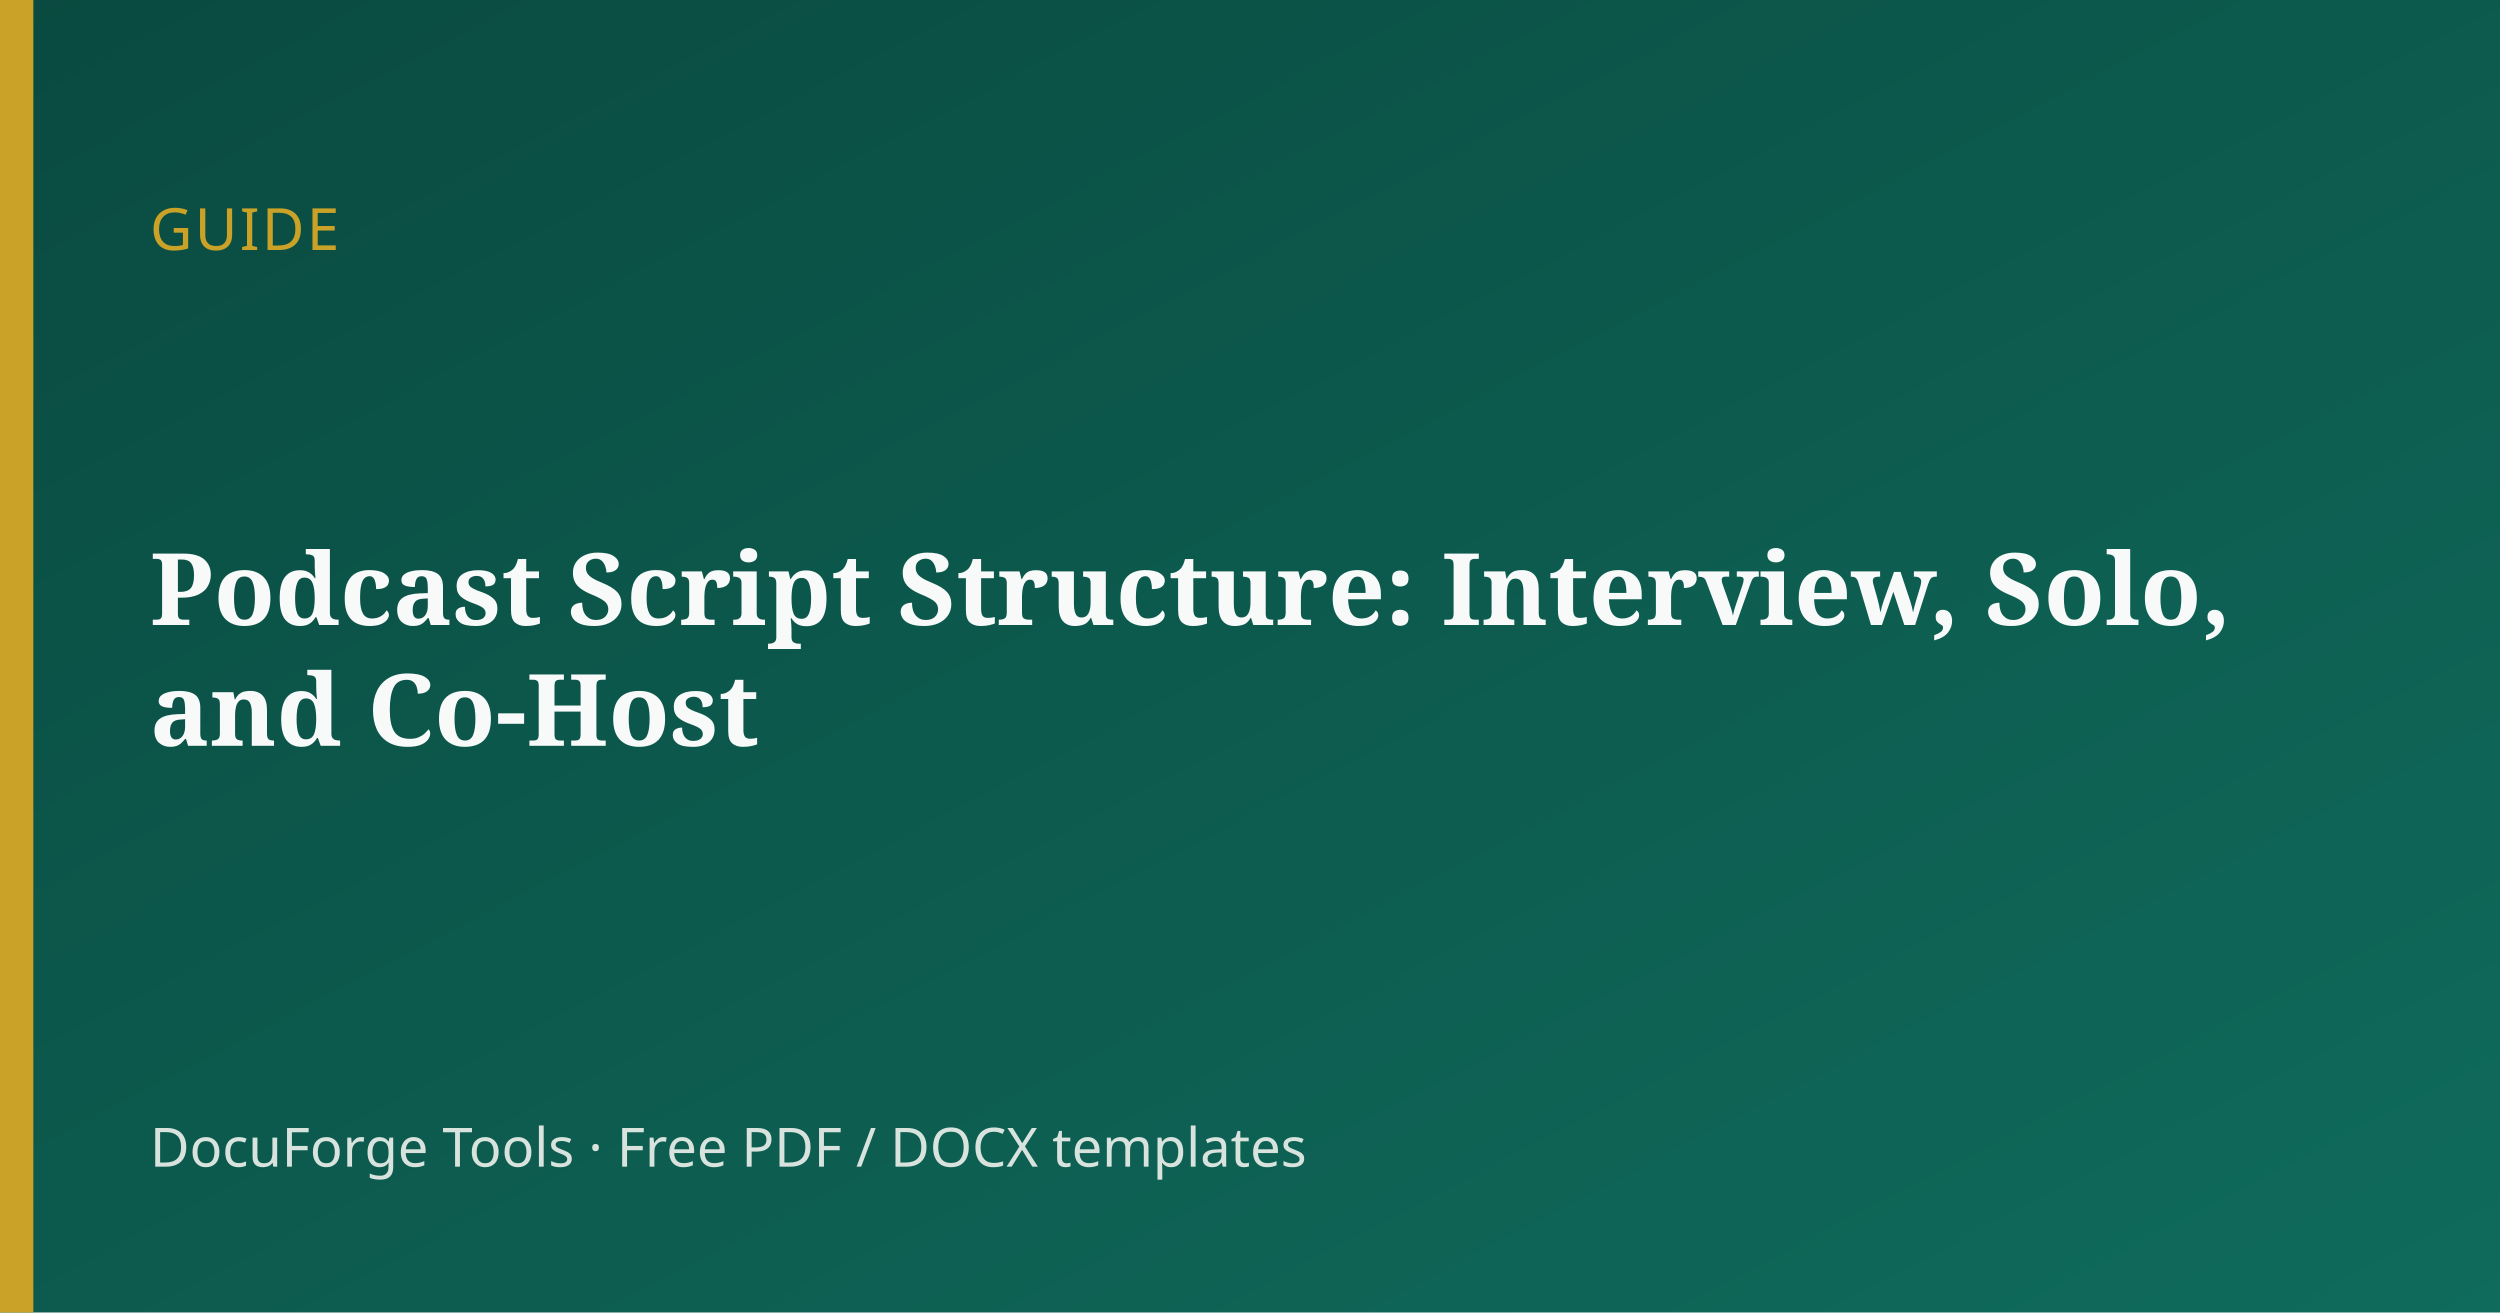
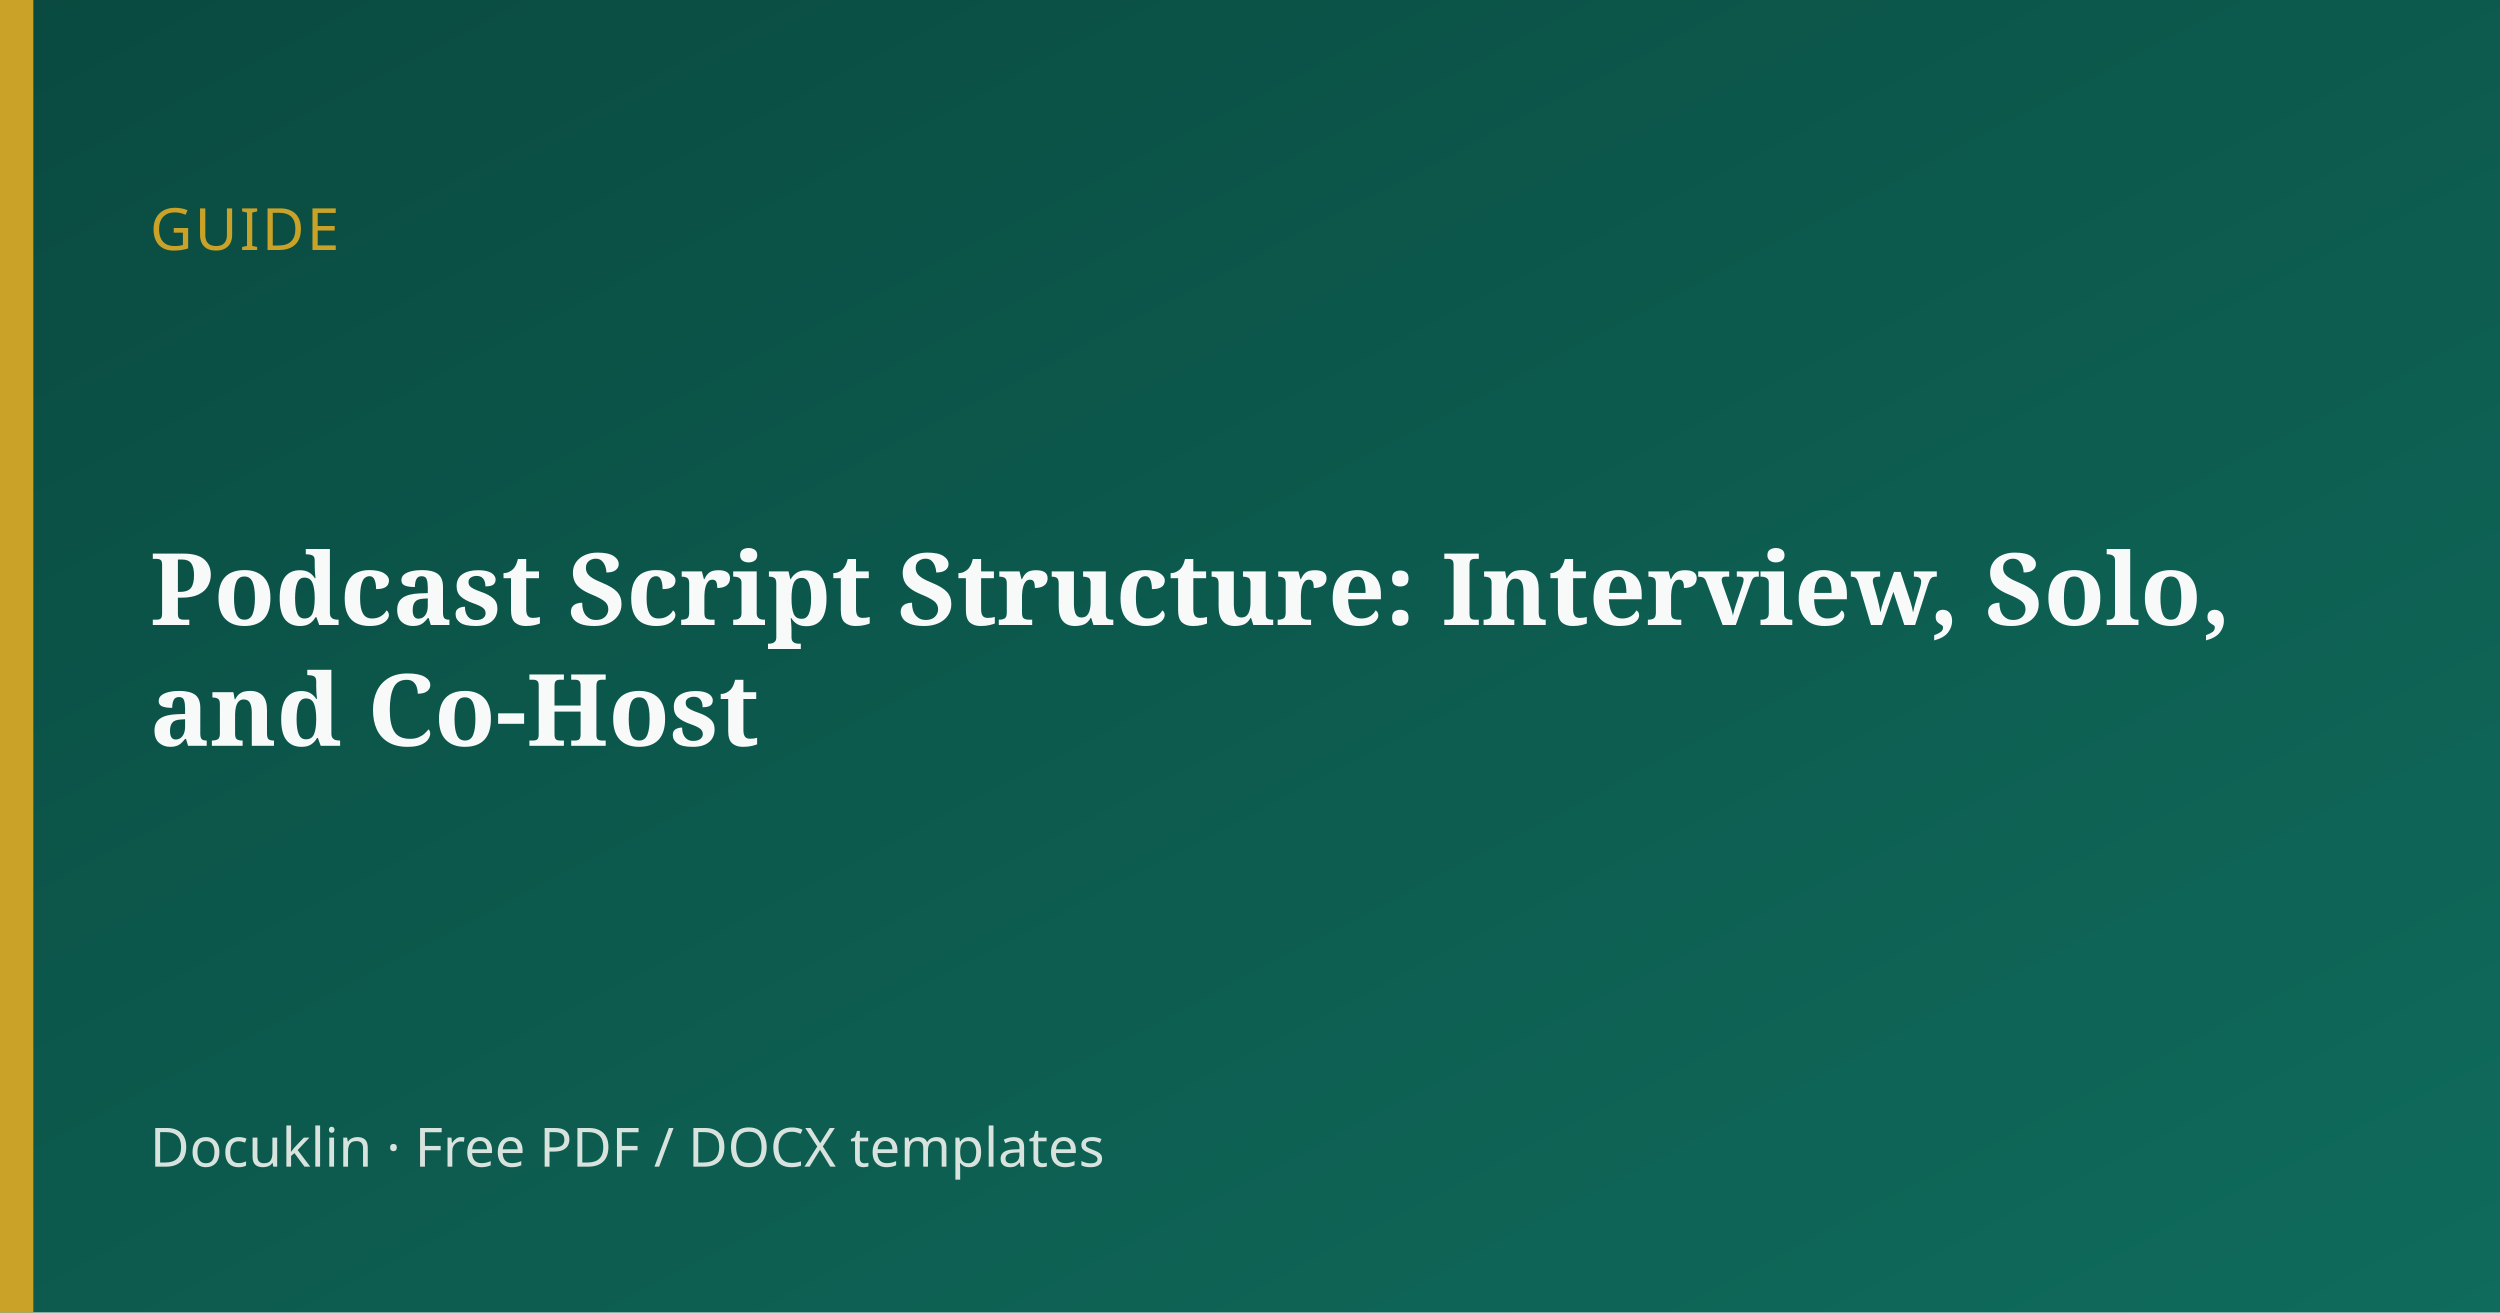
<svg xmlns="http://www.w3.org/2000/svg" width="1200" height="630" viewBox="0 0 1200 630" role="img">
  <defs>
    <linearGradient id="bg" x1="0" y1="0" x2="1" y2="1">
      <stop offset="0%" stop-color="#0a4a40" />
      <stop offset="100%" stop-color="#0f6b5c" />
    </linearGradient>
  </defs>
  <rect width="1200" height="630" fill="url(#bg)" />
  <rect x="0" y="0" width="16" height="630" fill="#c9a227" />
  <text x="72" y="120" fill="#c9a227" font-family="system-ui,sans-serif" font-size="28" letter-spacing="0.04em">GUIDE</text>
  <text x="72" y="300" fill="#f8faf9" font-family="Georgia, serif" font-size="48" font-weight="700">Podcast Script Structure: Interview, Solo,</text>
  <text x="72" y="358" fill="#f8faf9" font-family="Georgia, serif" font-size="48" font-weight="700">and Co-Host</text>
-   <text x="72" y="560" fill="#d8e3de" font-family="system-ui,sans-serif" font-size="26">DocuForge Tools · Free PDF / DOCX templates</text>
+   <text x="72" y="560" fill="#d8e3de" font-family="system-ui,sans-serif" font-size="26">Docuklin · Free PDF / DOCX templates</text>
</svg>
